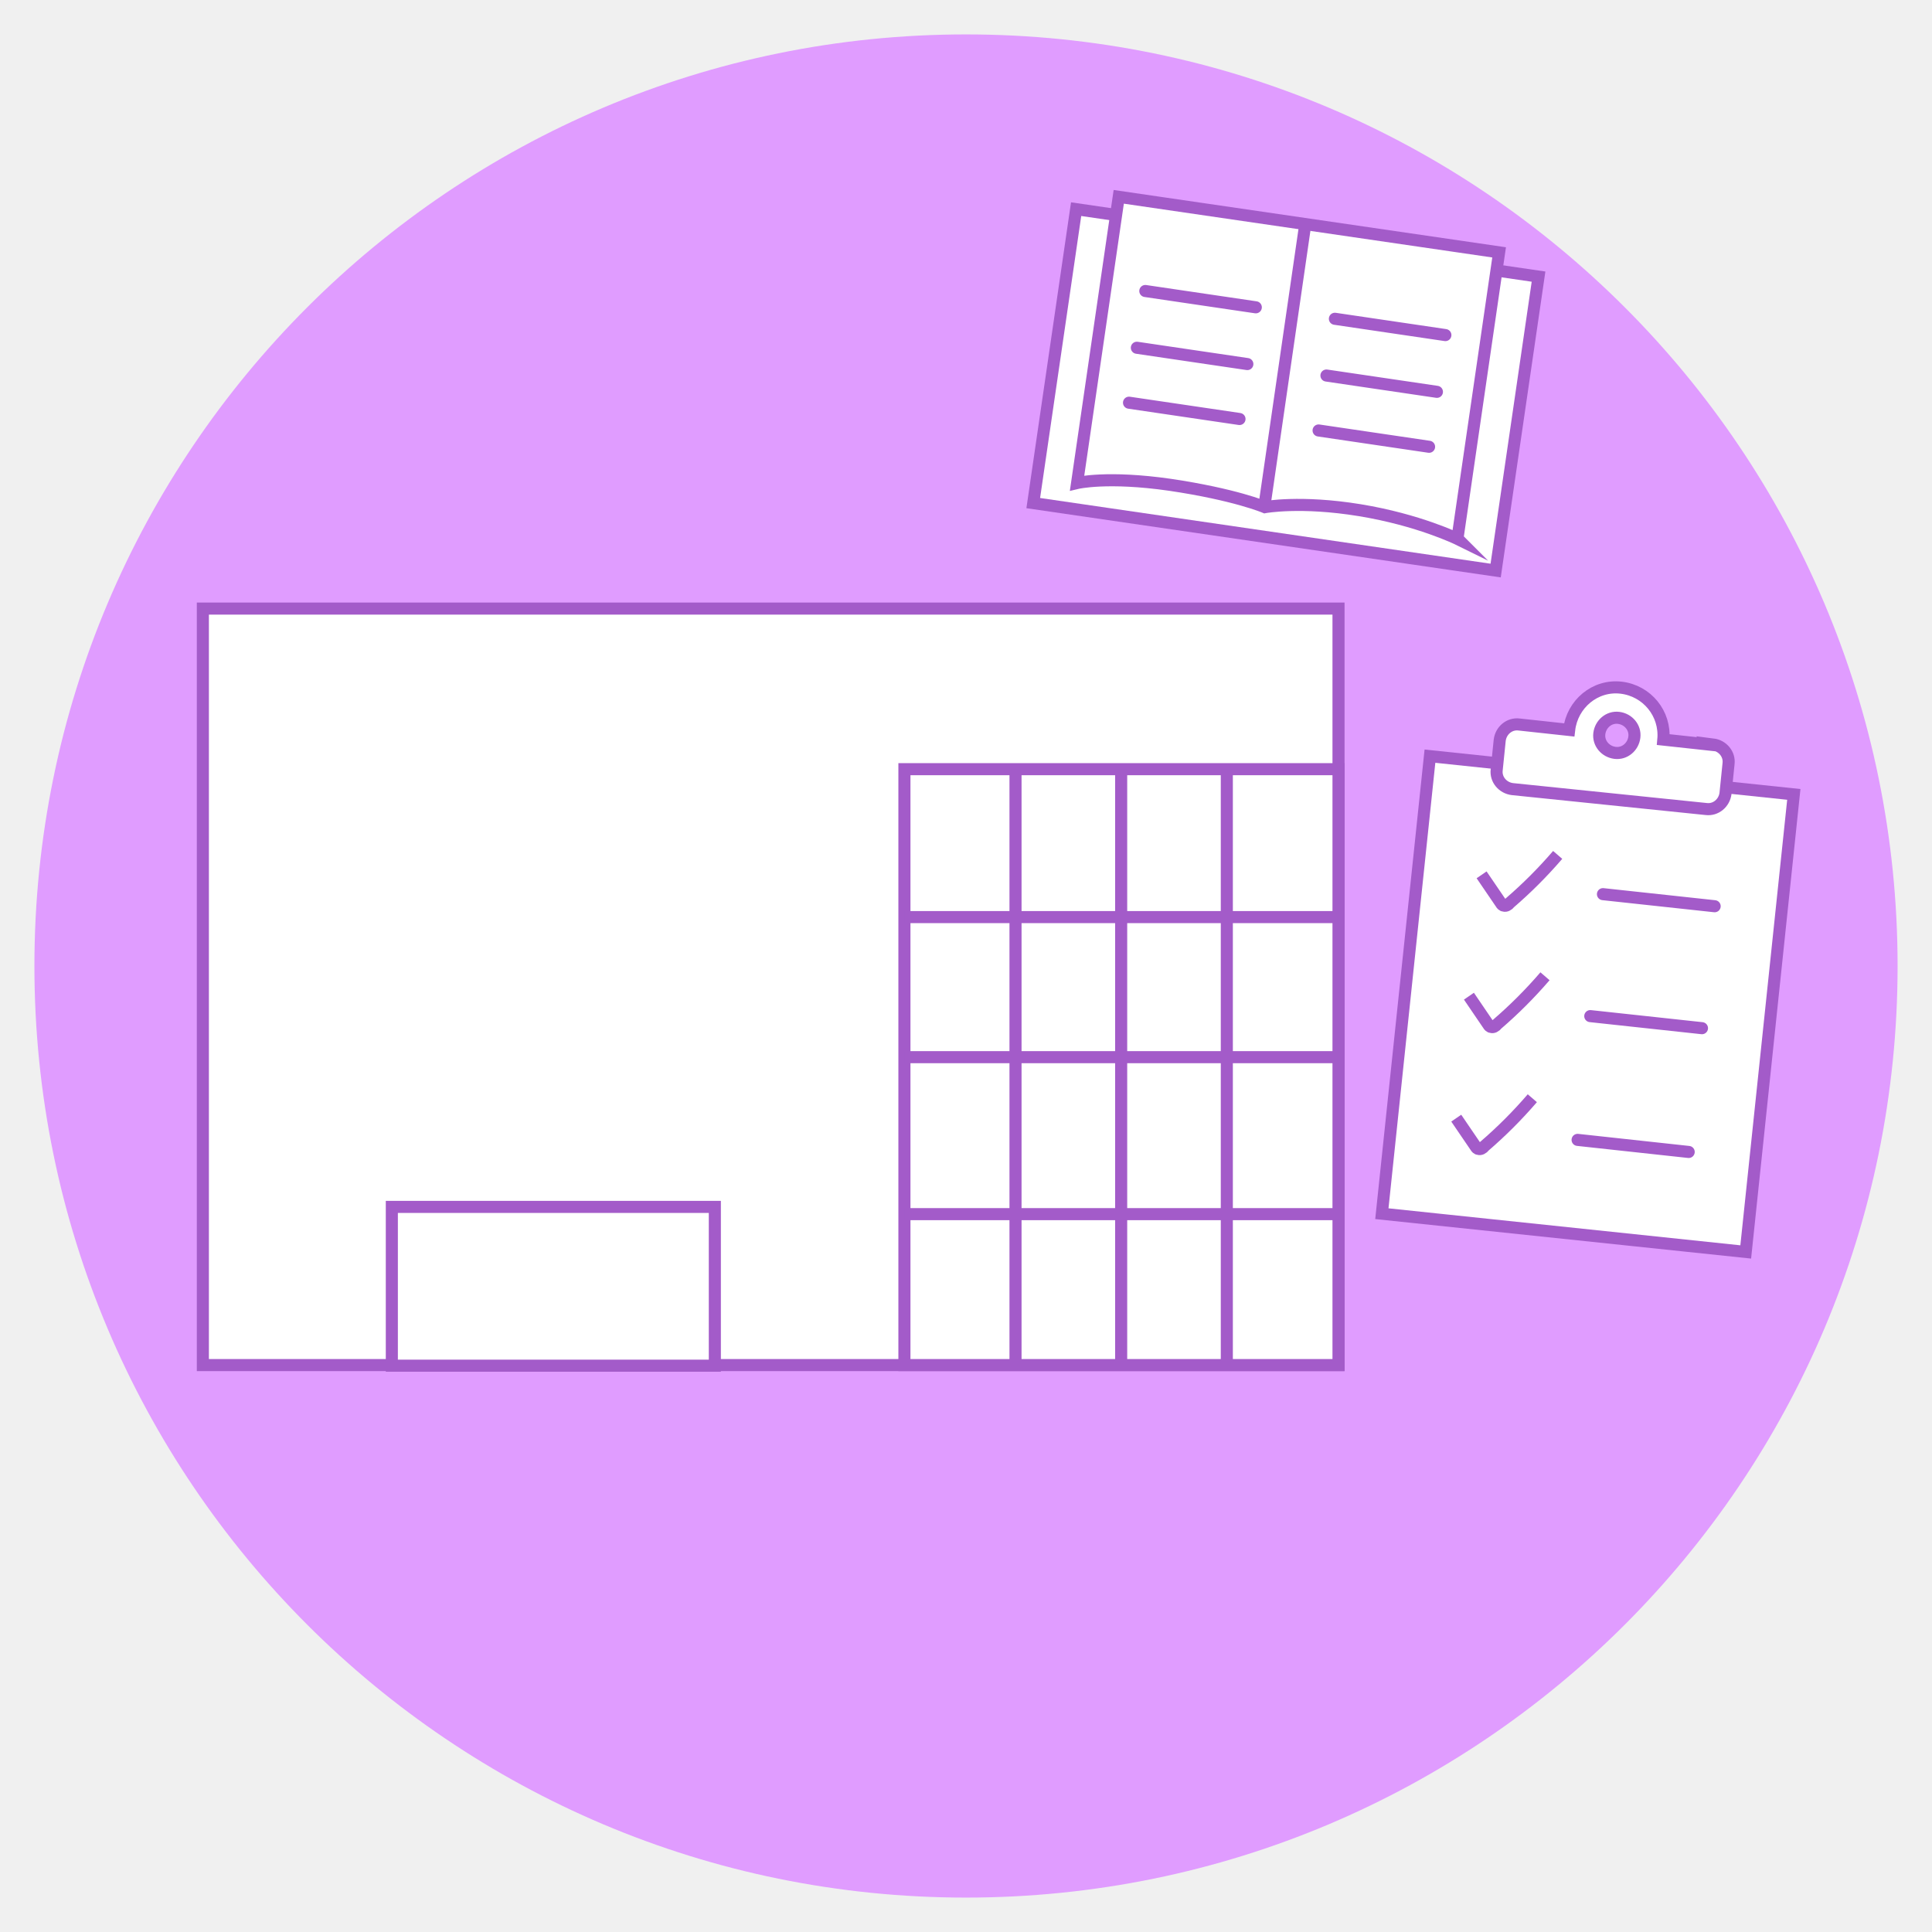
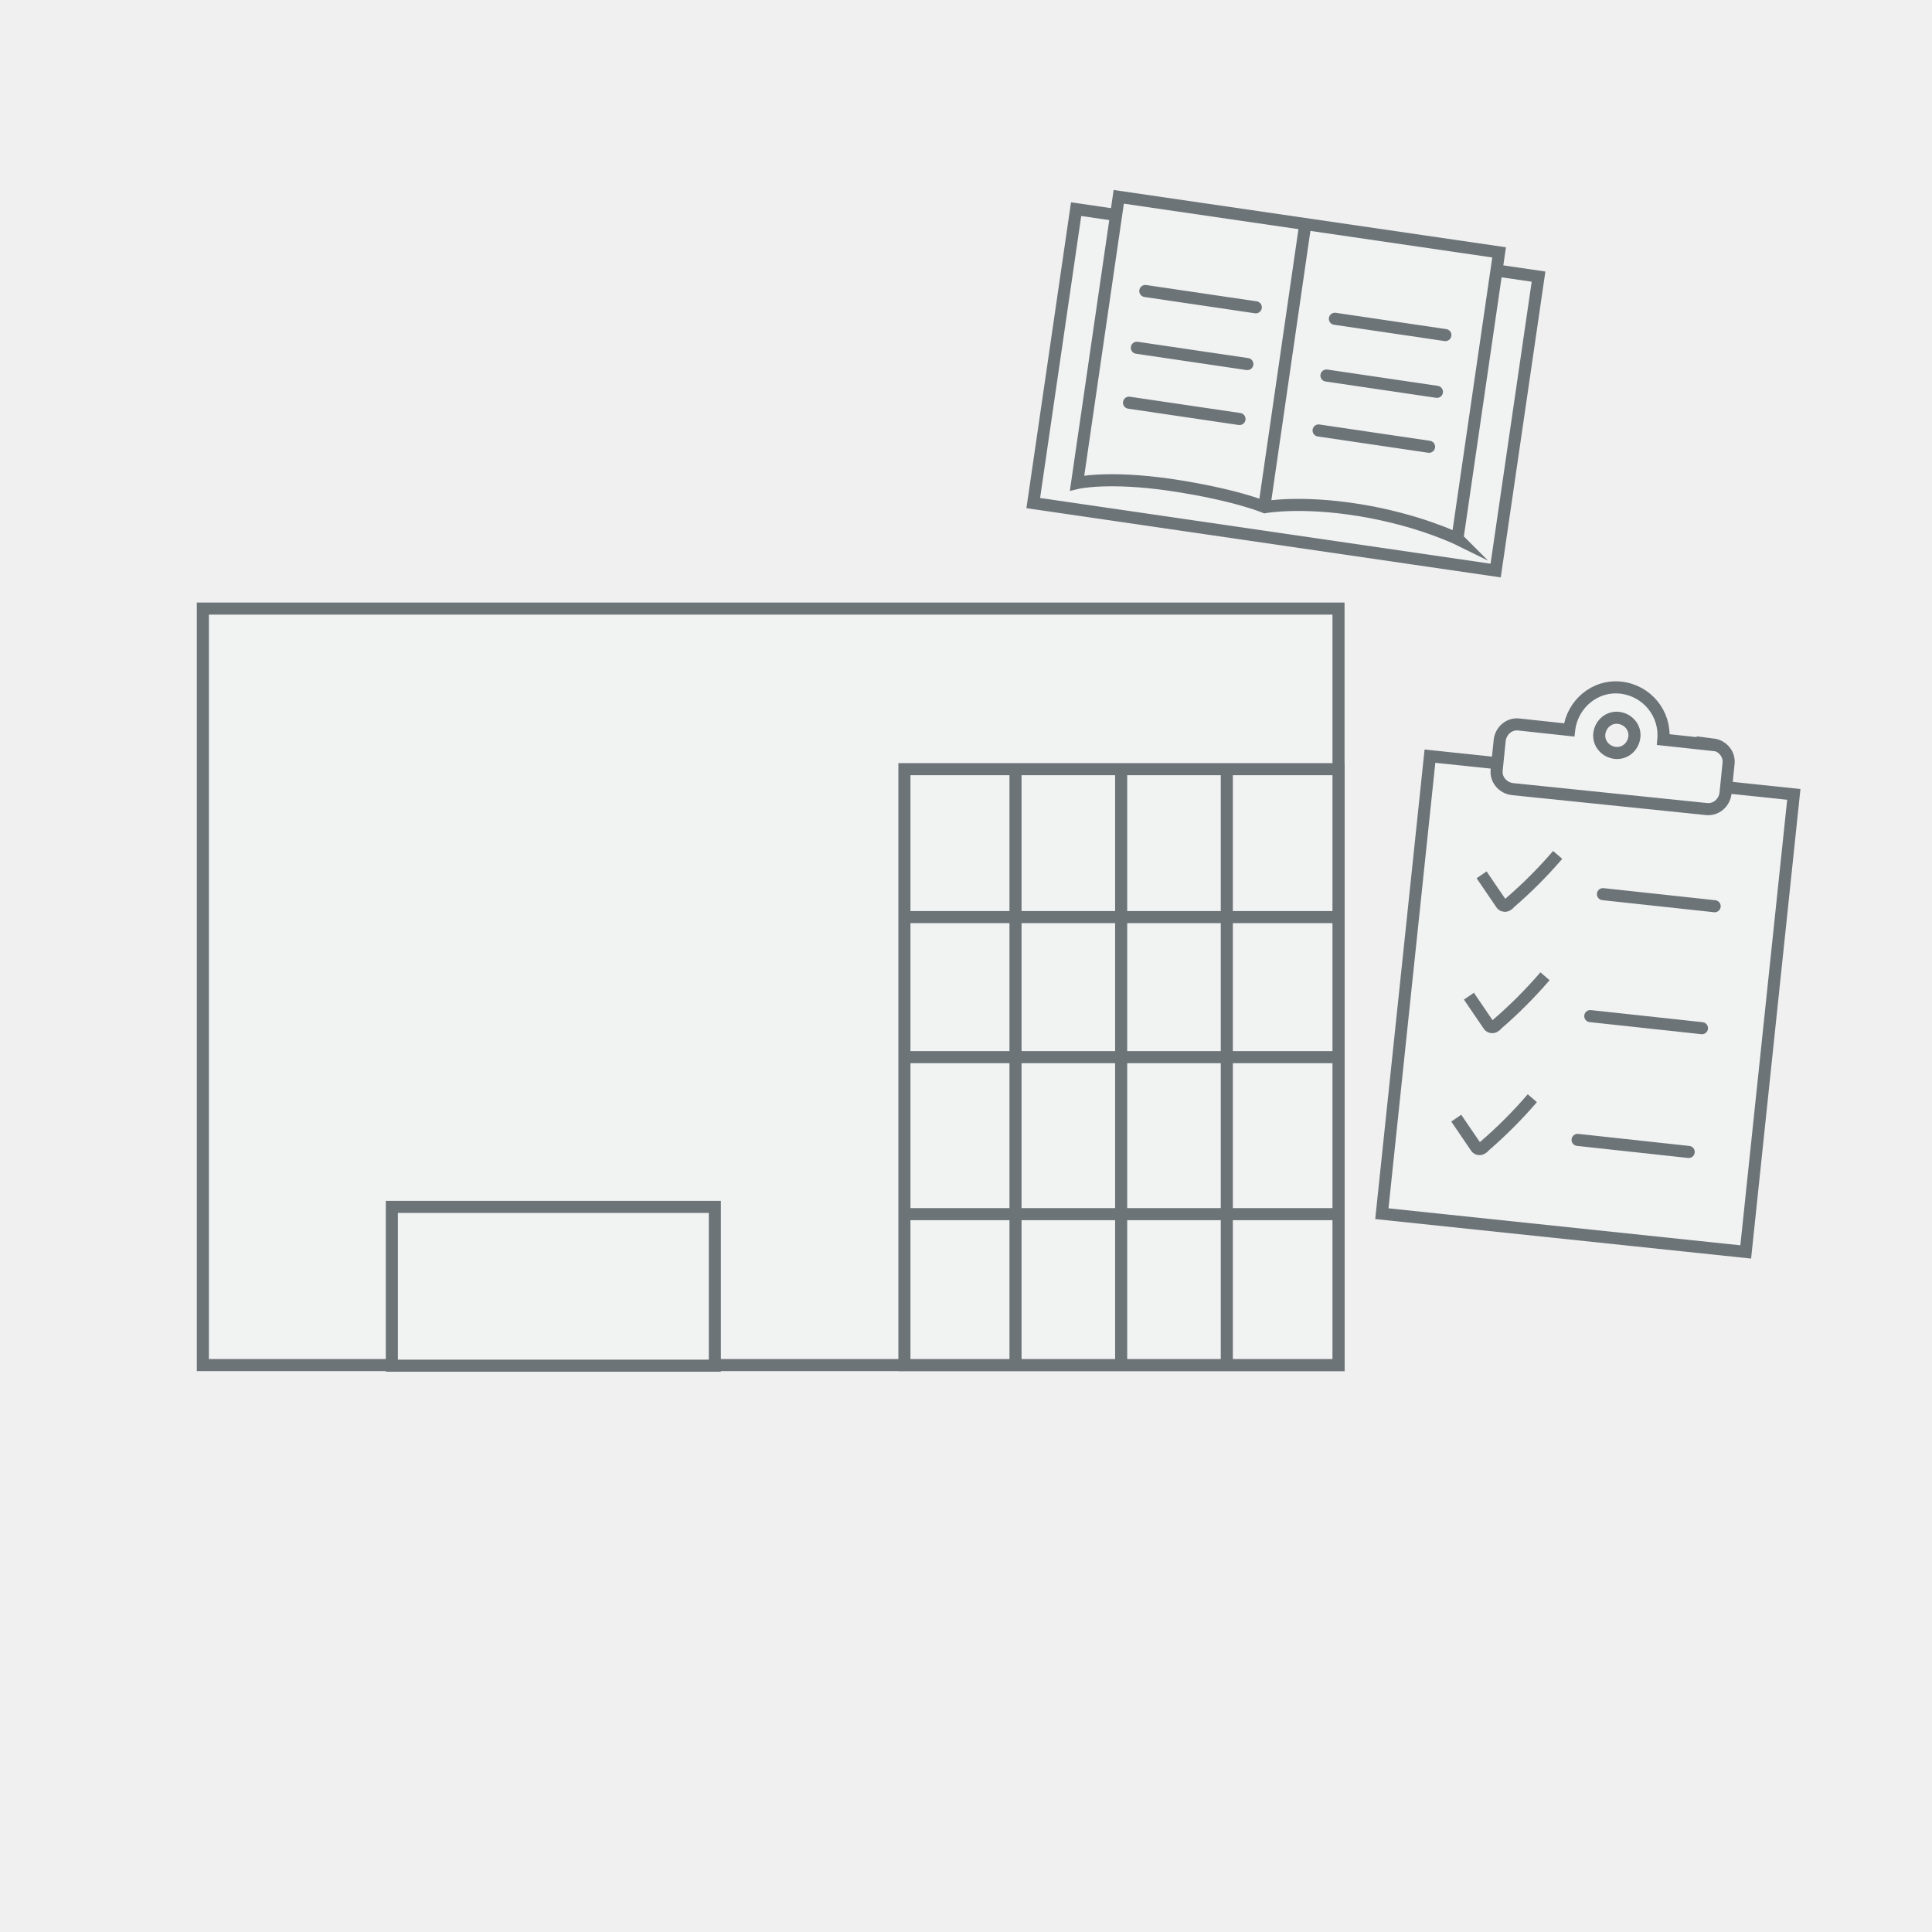
<svg xmlns="http://www.w3.org/2000/svg" version="1.1" viewBox="0 0 320 320">
-   <g id="Hg">
-     <circle cx="160" cy="160" r="154.3" fill="#e09cff" />
-   </g>
  <g id="Seite_TH_Weit">
    <g>
-       <rect x="33.6" y="100.8" width="188.1" height="125.3" fill="#fff" stroke="#a35bc9" stroke-miterlimit="10" stroke-width="2" />
-       <rect x="149.8" y="127.4" width="71.9" height="98.7" fill="#fff" stroke="#a35bc9" stroke-miterlimit="10" stroke-width="2" />
-       <line x1="149.8" y1="175.1" x2="221.7" y2="175.1" fill="#fff" stroke="#a35bc9" stroke-miterlimit="10" stroke-width="2" />
-       <line x1="149.8" y1="151.9" x2="221.7" y2="151.9" fill="#fff" stroke="#a35bc9" stroke-miterlimit="10" stroke-width="2" />
-       <line x1="149.8" y1="201.1" x2="221.7" y2="201.1" fill="#fff" stroke="#a35bc9" stroke-miterlimit="10" stroke-width="2" />
-       <line x1="185.7" y1="127.4" x2="185.7" y2="226.2" fill="#fff" stroke="#a35bc9" stroke-miterlimit="10" stroke-width="2" />
-       <line x1="168.2" y1="127.4" x2="168.2" y2="226.2" fill="#fff" stroke="#a35bc9" stroke-miterlimit="10" stroke-width="2" />
-       <line x1="203.2" y1="127.4" x2="203.2" y2="226.2" fill="#fff" stroke="#a35bc9" stroke-miterlimit="10" stroke-width="2" />
-       <rect x="64.9" y="199.9" width="53.5" height="26.3" fill="#fff" stroke="#a35bc9" stroke-miterlimit="10" stroke-width="2" />
+       <rect x="33.6" y="100.8" width="188.1" height="125.3" fill="#f1f2f2" stroke="#6c7478" stroke-miterlimit="10" stroke-width="2" />
+       <rect x="149.8" y="127.4" width="71.9" height="98.7" fill="#f1f2f2" stroke="#6c7478" stroke-miterlimit="10" stroke-width="2" />
+       <line x1="149.8" y1="175.1" x2="221.7" y2="175.1" fill="#fff" stroke="#6c7478" stroke-miterlimit="10" stroke-width="2" />
+       <line x1="149.8" y1="151.9" x2="221.7" y2="151.9" fill="#fff" stroke="#6c7478" stroke-miterlimit="10" stroke-width="2" />
+       <line x1="149.8" y1="201.1" x2="221.7" y2="201.1" fill="#fff" stroke="#6c7478" stroke-miterlimit="10" stroke-width="2" />
+       <line x1="185.7" y1="127.4" x2="185.7" y2="226.2" fill="#fff" stroke="#6c7478" stroke-miterlimit="10" stroke-width="2" />
+       <line x1="168.2" y1="127.4" x2="168.2" y2="226.2" fill="#fff" stroke="#6c7478" stroke-miterlimit="10" stroke-width="2" />
+       <line x1="203.2" y1="127.4" x2="203.2" y2="226.2" fill="#fff" stroke="#6c7478" stroke-miterlimit="10" stroke-width="2" />
+       <rect x="64.9" y="199.9" width="53.5" height="26.3" fill="#f1f2f2" stroke="#6c7478" stroke-miterlimit="10" stroke-width="2" />
    </g>
  </g>
  <g id="Seite_Lernen__x2B__Planen">
    <g>
      <g>
-         <rect x="188.5" y="26" width="49.2" height="77.4" transform="translate(118.2 266.1) rotate(-81.7)" fill="#fff" stroke="#a35bc9" stroke-miterlimit="10" stroke-width="2" />
-         <path d="M241.5,89.3s-6.5-3.2-16.3-4.8-15.7-.5-15.7-.5c0,0-4.9-2.1-15.7-3.7-10.4-1.5-15.4-.3-15.4-.3l6.9-47.4,63,9.2-6.9,47.4Z" fill="#fff" stroke="#a35bc9" stroke-miterlimit="10" stroke-width="2" />
-         <line x1="209.4" y1="84" x2="216.2" y2="37.1" fill="none" stroke="#a35bc9" stroke-miterlimit="10" stroke-width="2" />
+         <rect x="188.5" y="26" width="49.2" height="77.4" transform="translate(118.2 266.1) rotate(-81.7)" fill="#f1f2f2" stroke="#6c7478" stroke-miterlimit="10" stroke-width="2" />
+         <path d="M241.5,89.3s-6.5-3.2-16.3-4.8-15.7-.5-15.7-.5c0,0-4.9-2.1-15.7-3.7-10.4-1.5-15.4-.3-15.4-.3l6.9-47.4,63,9.2-6.9,47.4Z" fill="#f1f2f2" stroke="#6c7478" stroke-miterlimit="10" stroke-width="2" />
+         <line x1="209.4" y1="84" x2="216.2" y2="37.1" fill="none" stroke="#6c7478" stroke-miterlimit="10" stroke-width="2" />
      </g>
-       <line x1="187" y1="66.7" x2="205.3" y2="69.4" fill="none" stroke="#a35bc9" stroke-linecap="round" stroke-miterlimit="10" stroke-width="2" />
-       <line x1="188.3" y1="57.6" x2="206.6" y2="60.3" fill="none" stroke="#a35bc9" stroke-linecap="round" stroke-miterlimit="10" stroke-width="2" />
-       <line x1="189.7" y1="48.2" x2="208" y2="50.9" fill="none" stroke="#a35bc9" stroke-linecap="round" stroke-miterlimit="10" stroke-width="2" />
-       <line x1="218.4" y1="71.3" x2="236.7" y2="74" fill="none" stroke="#a35bc9" stroke-linecap="round" stroke-miterlimit="10" stroke-width="2" />
-       <line x1="219.7" y1="62.2" x2="238" y2="64.9" fill="none" stroke="#a35bc9" stroke-linecap="round" stroke-miterlimit="10" stroke-width="2" />
-       <line x1="221.1" y1="52.8" x2="239.4" y2="55.5" fill="none" stroke="#a35bc9" stroke-linecap="round" stroke-miterlimit="10" stroke-width="2" />
+       <line x1="187" y1="66.7" x2="205.3" y2="69.4" fill="none" stroke="#6c7478" stroke-linecap="round" stroke-miterlimit="10" stroke-width="2" />
+       <line x1="188.3" y1="57.6" x2="206.6" y2="60.3" fill="none" stroke="#6c7478" stroke-linecap="round" stroke-miterlimit="10" stroke-width="2" />
+       <line x1="189.7" y1="48.2" x2="208" y2="50.9" fill="none" stroke="#6c7478" stroke-linecap="round" stroke-miterlimit="10" stroke-width="2" />
+       <line x1="218.4" y1="71.3" x2="236.7" y2="74" fill="none" stroke="#6c7478" stroke-linecap="round" stroke-miterlimit="10" stroke-width="2" />
+       <line x1="219.7" y1="62.2" x2="238" y2="64.9" fill="none" stroke="#6c7478" stroke-linecap="round" stroke-miterlimit="10" stroke-width="2" />
+       <line x1="221.1" y1="52.8" x2="239.4" y2="55.5" fill="none" stroke="#6c7478" stroke-linecap="round" stroke-miterlimit="10" stroke-width="2" />
    </g>
    <g>
-       <rect x="232.9" y="128" width="60.6" height="76.2" transform="translate(18.6 -26.4) rotate(6)" fill="#fff" stroke="#a35bc9" stroke-miterlimit="10" stroke-width="2" />
-       <path d="M245.4,144.9c1.1,1.6,2.1,3.1,3.2,4.7.1.2.3.4.5.4.3.1.7-.1.9-.4,2.9-2.5,5.5-5.1,8-8" fill="none" stroke="#a35bc9" stroke-miterlimit="10" stroke-width="2" />
-       <path d="M241.2,185.2c1.1,1.6,2.1,3.1,3.2,4.7.1.2.3.4.5.4.3.1.7-.1.9-.4,2.9-2.5,5.5-5.1,8-8" fill="none" stroke="#a35bc9" stroke-miterlimit="10" stroke-width="2" />
-       <path d="M243.3,165c1.1,1.6,2.1,3.1,3.2,4.7.1.2.3.4.5.4.3.1.7-.1.9-.4,2.9-2.5,5.5-5.1,8-8" fill="none" stroke="#a35bc9" stroke-miterlimit="10" stroke-width="2" />
-       <line x1="265.5" y1="148.1" x2="284" y2="150.1" fill="none" stroke="#a35bc9" stroke-linecap="round" stroke-miterlimit="10" stroke-width="2" />
-       <line x1="263.4" y1="168.3" x2="281.9" y2="170.3" fill="none" stroke="#a35bc9" stroke-linecap="round" stroke-miterlimit="10" stroke-width="2" />
-       <line x1="261.3" y1="188.8" x2="279.7" y2="190.8" fill="none" stroke="#a35bc9" stroke-linecap="round" stroke-miterlimit="10" stroke-width="2" />
-       <path d="M283.8,123.4l-8.3-.9c.4-4.3-2.7-8.1-7-8.6s-8.1,2.7-8.6,7l-8.3-.9c-1.6-.2-3,1-3.2,2.6l-.5,4.9c-.2,1.6,1,3,2.6,3.2l32.1,3.3c1.6.2,3-1,3.2-2.6l.5-4.9c.2-1.6-1-3-2.6-3.2ZM267.5,124.7c-1.6-.2-2.8-1.6-2.6-3.2.2-1.6,1.6-2.8,3.2-2.6s2.8,1.6,2.6,3.2c-.2,1.6-1.6,2.8-3.2,2.6Z" fill="#fff" stroke="#a35bc9" stroke-linecap="round" stroke-miterlimit="10" stroke-width="2" />
+       <rect x="232.9" y="128" width="60.6" height="76.2" transform="translate(18.6 -26.4) rotate(6)" fill="#f1f2f2" stroke="#6c7478" stroke-miterlimit="10" stroke-width="2" />
+       <path d="M245.4,144.9c1.1,1.6,2.1,3.1,3.2,4.7.1.2.3.4.5.4.3.1.7-.1.9-.4,2.9-2.5,5.5-5.1,8-8" fill="none" stroke="#6c7478" stroke-miterlimit="10" stroke-width="2" />
+       <path d="M241.2,185.2c1.1,1.6,2.1,3.1,3.2,4.7.1.2.3.4.5.4.3.1.7-.1.9-.4,2.9-2.5,5.5-5.1,8-8" fill="none" stroke="#6c7478" stroke-miterlimit="10" stroke-width="2" />
+       <path d="M243.3,165c1.1,1.6,2.1,3.1,3.2,4.7.1.2.3.4.5.4.3.1.7-.1.9-.4,2.9-2.5,5.5-5.1,8-8" fill="none" stroke="#6c7478" stroke-miterlimit="10" stroke-width="2" />
+       <line x1="265.5" y1="148.1" x2="284" y2="150.1" fill="none" stroke="#6c7478" stroke-linecap="round" stroke-miterlimit="10" stroke-width="2" />
+       <line x1="263.4" y1="168.3" x2="281.9" y2="170.3" fill="none" stroke="#6c7478" stroke-linecap="round" stroke-miterlimit="10" stroke-width="2" />
+       <line x1="261.3" y1="188.8" x2="279.7" y2="190.8" fill="none" stroke="#6c7478" stroke-linecap="round" stroke-miterlimit="10" stroke-width="2" />
+       <path d="M283.8,123.4l-8.3-.9c.4-4.3-2.7-8.1-7-8.6s-8.1,2.7-8.6,7l-8.3-.9c-1.6-.2-3,1-3.2,2.6l-.5,4.9c-.2,1.6,1,3,2.6,3.2l32.1,3.3c1.6.2,3-1,3.2-2.6l.5-4.9c.2-1.6-1-3-2.6-3.2ZM267.5,124.7c-1.6-.2-2.8-1.6-2.6-3.2.2-1.6,1.6-2.8,3.2-2.6s2.8,1.6,2.6,3.2c-.2,1.6-1.6,2.8-3.2,2.6Z" fill="#f1f2f2" stroke="#6c7478" stroke-linecap="round" stroke-miterlimit="10" stroke-width="2" />
    </g>
  </g>
</svg>
